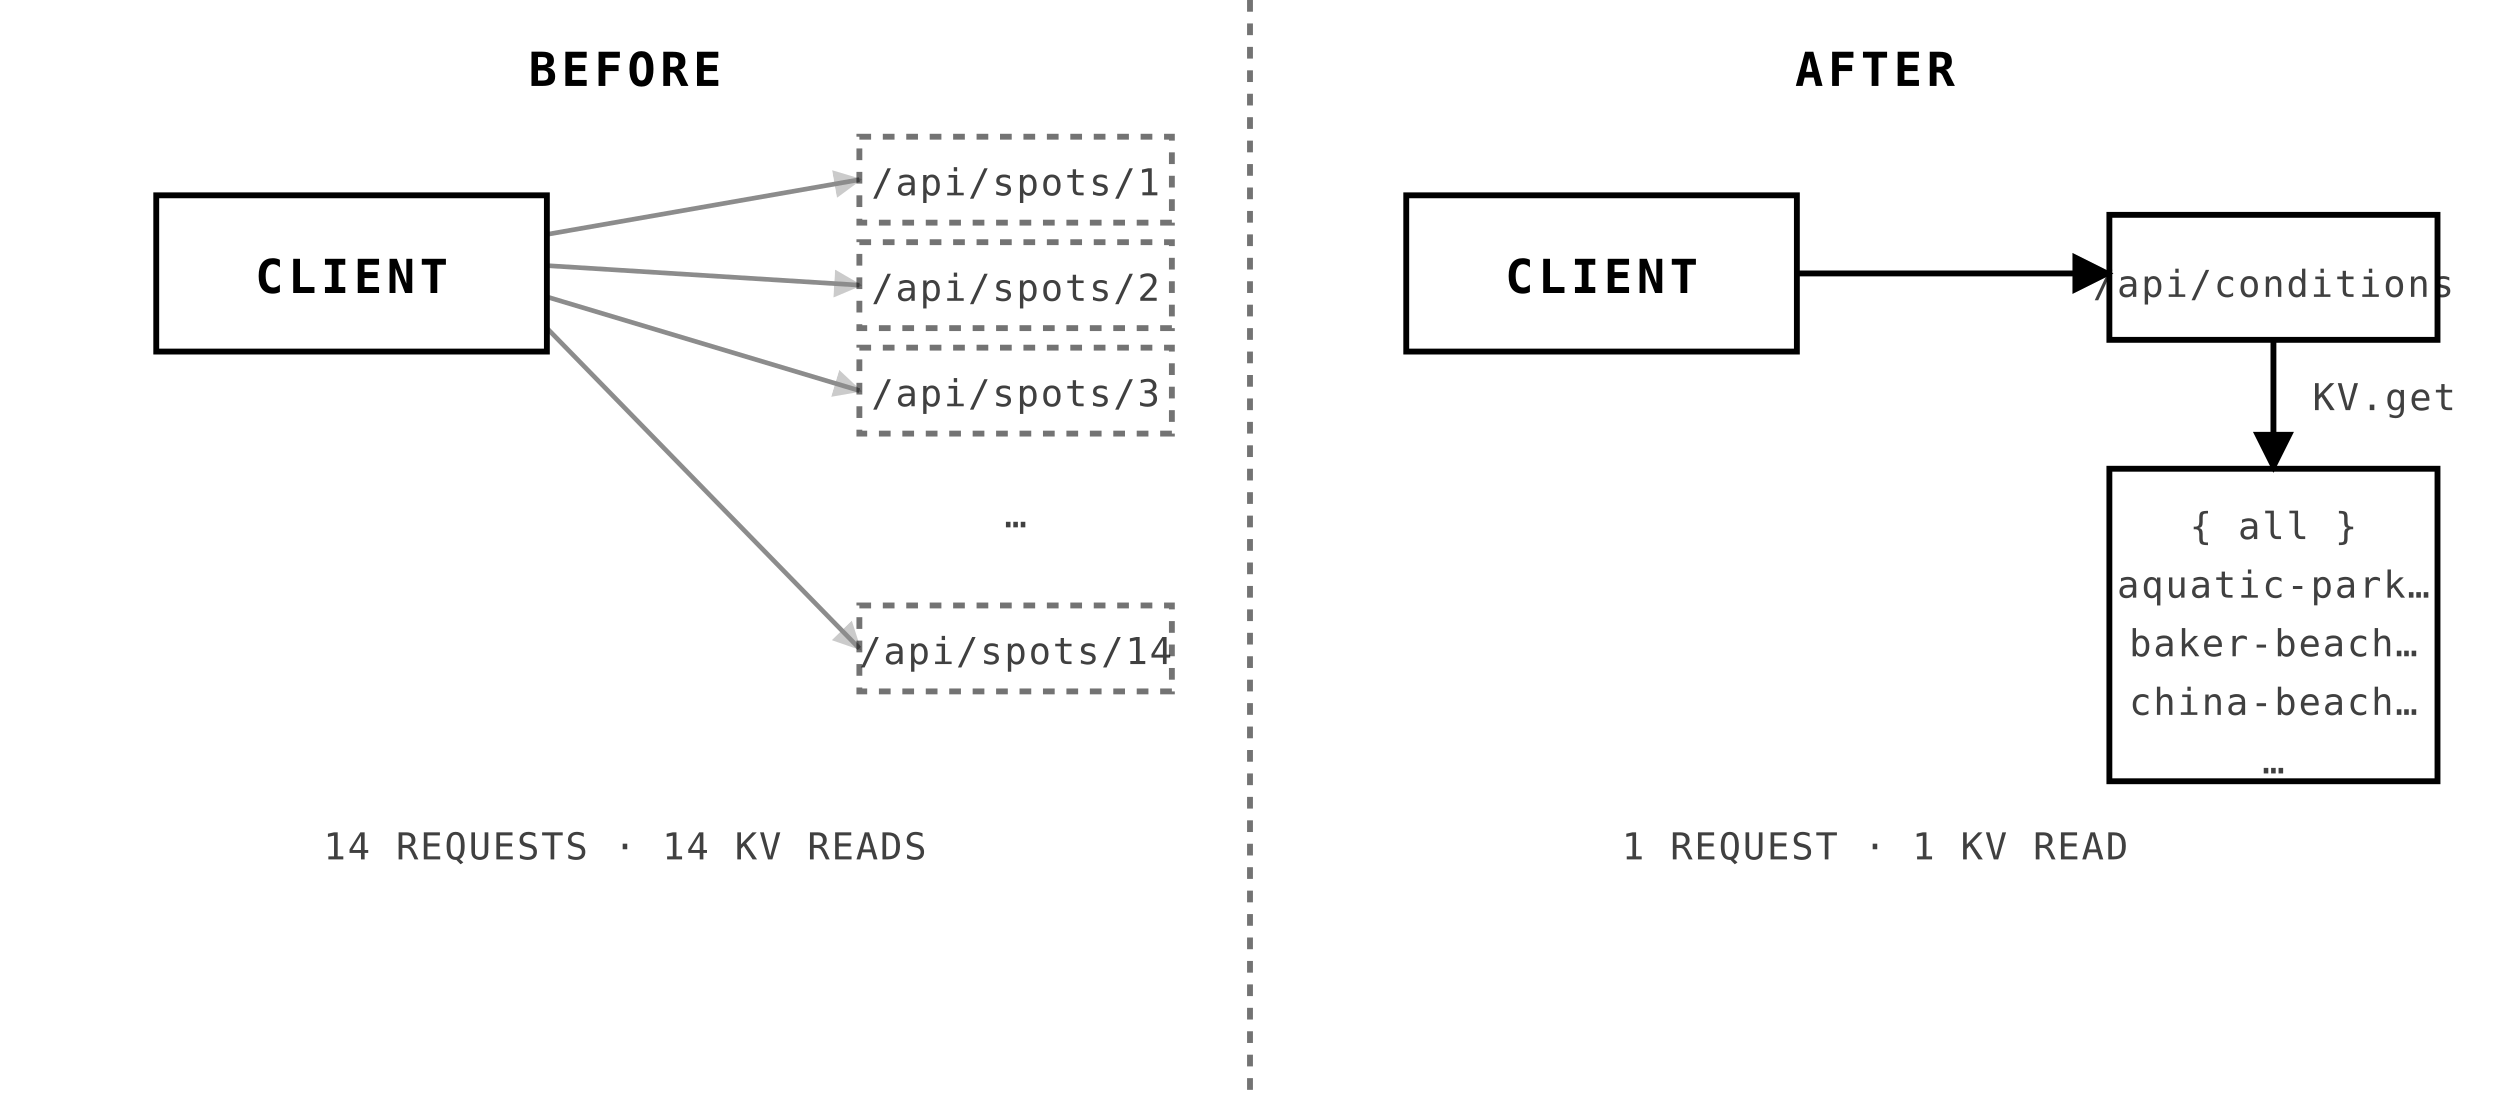
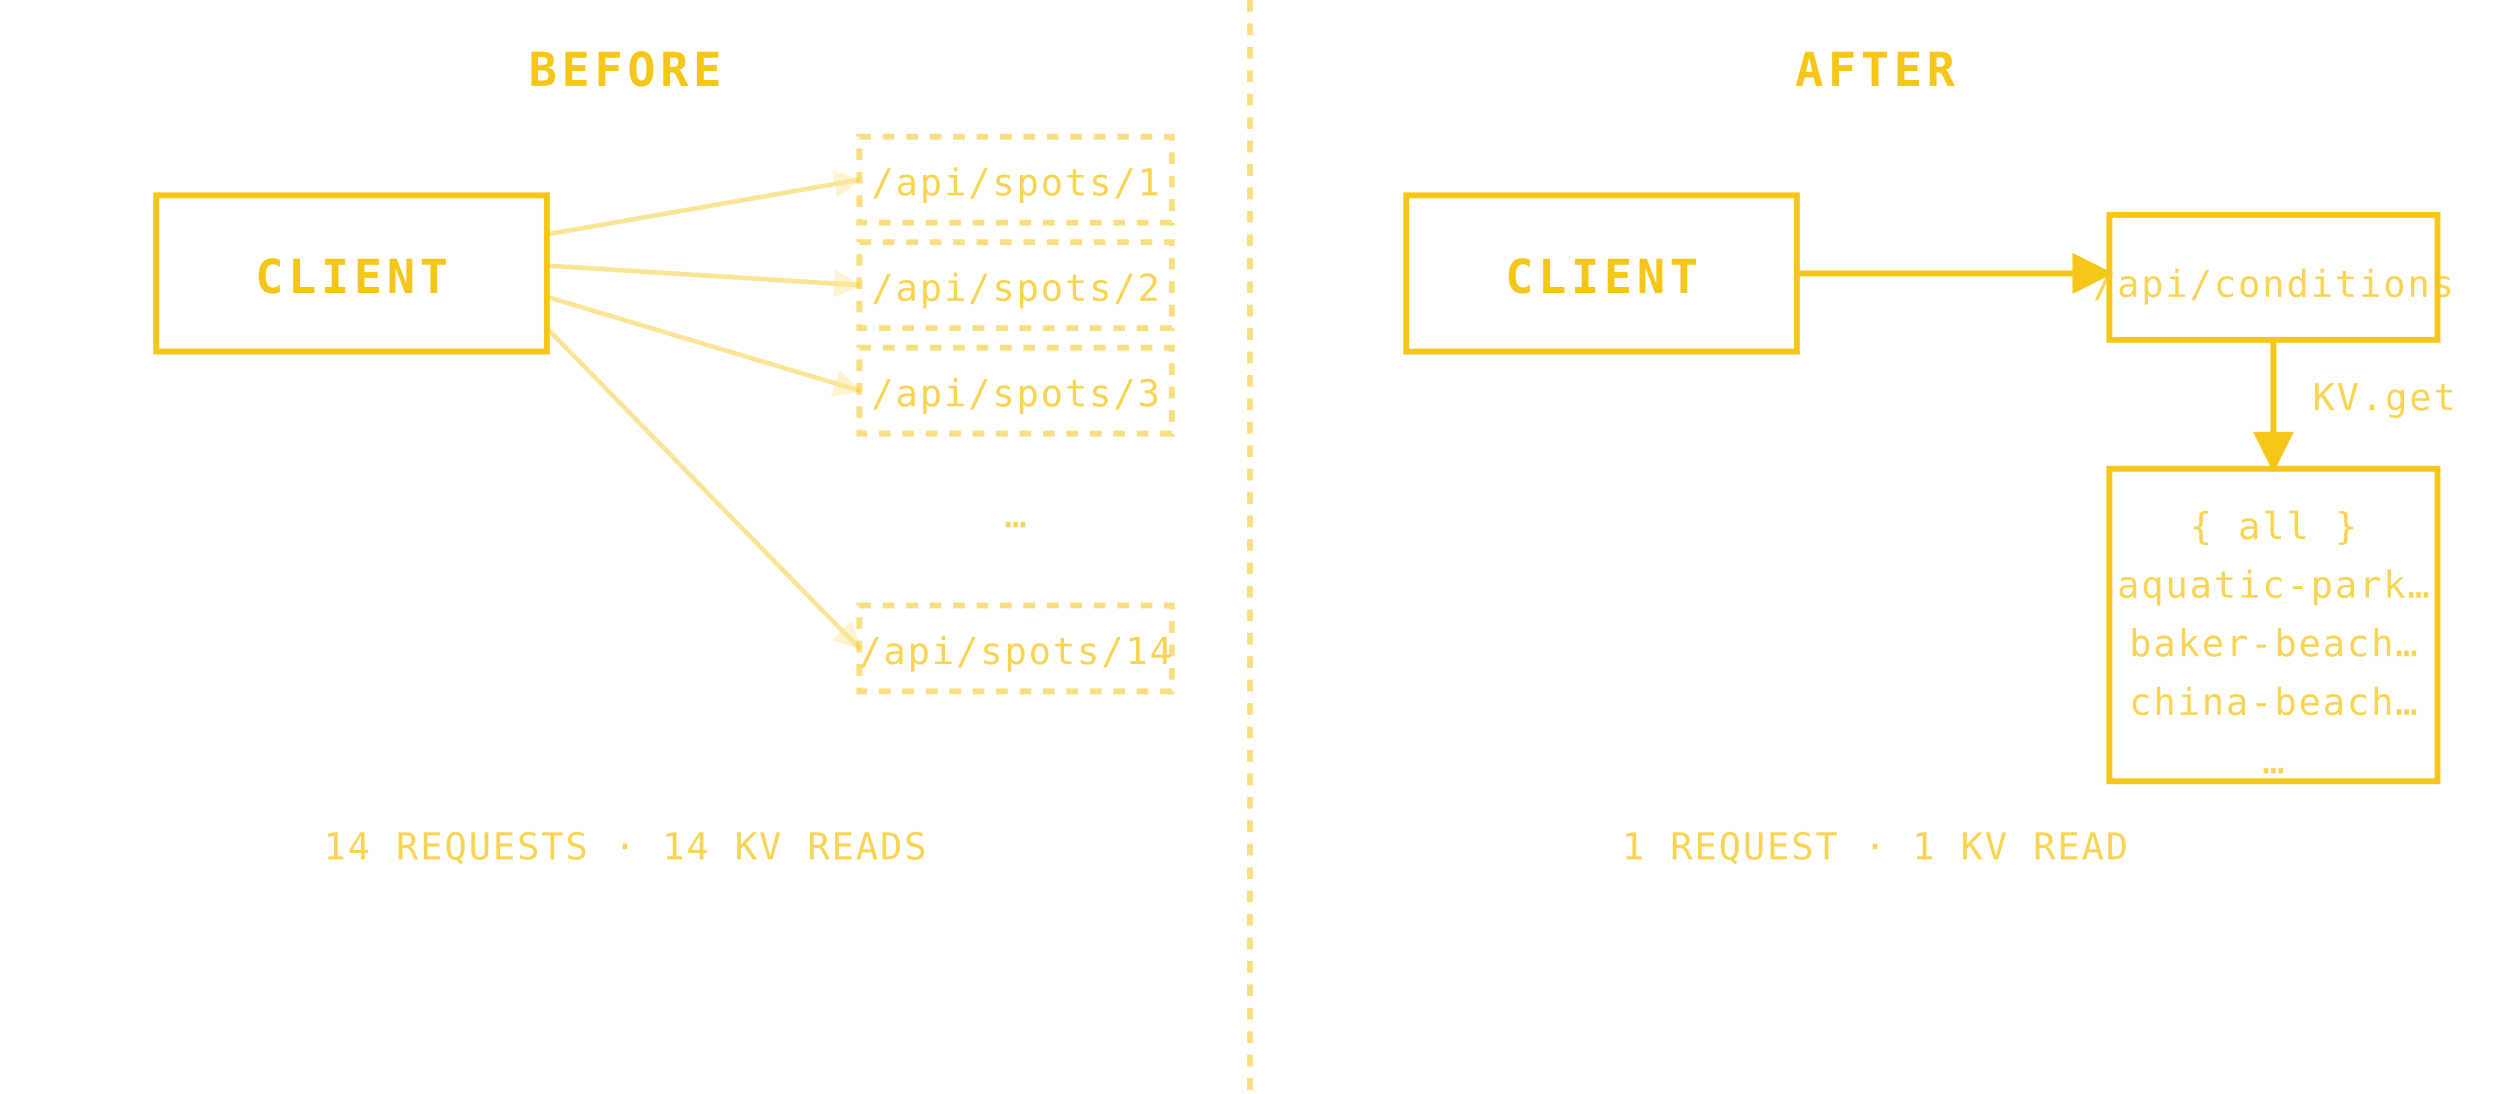
<svg xmlns="http://www.w3.org/2000/svg" viewBox="0 0 640 280" role="img" aria-labelledby="api-title api-desc">
  <style>
-     .b { fill: none; stroke: currentColor; stroke-width: 1.5; }
-     .bd { fill: none; stroke: currentColor; stroke-width: 1.5; stroke-dasharray: 3 3; opacity: 0.55; }
-     .t { fill: currentColor; font-family: ui-monospace, "Share Tech Mono", SFMono-Regular, Menlo, Consolas, monospace; font-size: 11px; letter-spacing: 0.05em; }
+     .b { fill: none; stroke: #f5c518; stroke-width: 1.5; }
+     .bd { fill: none; stroke: #f5c518; stroke-width: 1.5; stroke-dasharray: 3 3; opacity: 0.55; }
+     .t { fill: #f5c518; font-family: ui-monospace, "Share Tech Mono", SFMono-Regular, Menlo, Consolas, monospace; font-size: 11px; letter-spacing: 0.05em; }
    .tl { font-size: 12px; font-weight: 700; letter-spacing: 0.1em; }
    .ts { font-size: 9.5px; opacity: 0.75; }
-     .a { fill: none; stroke: currentColor; stroke-width: 1.5; marker-end: url(#arr); }
-     .ad { fill: none; stroke: currentColor; stroke-width: 1.2; opacity: 0.45; marker-end: url(#arrd); }
+     .a { fill: none; stroke: #f5c518; stroke-width: 1.5; marker-end: url(#arr); }
+     .ad { fill: none; stroke: #f5c518; stroke-width: 1.2; opacity: 0.45; marker-end: url(#arrd); }
  </style>
  <defs>
    <marker id="arr" viewBox="0 0 10 10" refX="9" refY="5" markerWidth="7" markerHeight="7" orient="auto-start-reverse">
-       <path d="M0,0 L10,5 L0,10 z" fill="currentColor" />
+       <path d="M0,0 L10,5 L0,10 z" fill="#f5c518" />
    </marker>
    <marker id="arrd" viewBox="0 0 10 10" refX="9" refY="5" markerWidth="6" markerHeight="6" orient="auto-start-reverse">
-       <path d="M0,0 L10,5 L0,10 z" fill="currentColor" opacity="0.45" />
+       <path d="M0,0 L10,5 L0,10 z" fill="#f5c518" opacity="0.45" />
    </marker>
  </defs>
  <text class="t tl" x="160" y="22" text-anchor="middle">BEFORE</text>
  <text class="t tl" x="480" y="22" text-anchor="middle">AFTER</text>
  <line class="bd" x1="320" y1="0" x2="320" y2="280" />
  <rect class="b" x="40" y="50" width="100" height="40" />
  <text class="t tl" x="90" y="75" text-anchor="middle">CLIENT</text>
  <rect class="bd" x="220" y="35" width="80" height="22" />
  <text class="t ts" x="260" y="50" text-anchor="middle">/api/spots/1</text>
  <rect class="bd" x="220" y="62" width="80" height="22" />
  <text class="t ts" x="260" y="77" text-anchor="middle">/api/spots/2</text>
  <rect class="bd" x="220" y="89" width="80" height="22" />
  <text class="t ts" x="260" y="104" text-anchor="middle">/api/spots/3</text>
  <text class="t ts" x="260" y="135" text-anchor="middle" opacity="0.5">…</text>
  <rect class="bd" x="220" y="155" width="80" height="22" />
  <text class="t ts" x="260" y="170" text-anchor="middle">/api/spots/14</text>
  <line class="ad" x1="140" y1="60" x2="220" y2="46" />
  <line class="ad" x1="140" y1="68" x2="220" y2="73" />
  <line class="ad" x1="140" y1="76" x2="220" y2="100" />
  <line class="ad" x1="140" y1="84" x2="220" y2="166" />
  <text class="t ts" x="160" y="220" text-anchor="middle">14 REQUESTS · 14 KV READS</text>
  <rect class="b" x="360" y="50" width="100" height="40" />
  <text class="t tl" x="410" y="75" text-anchor="middle">CLIENT</text>
  <rect class="b" x="540" y="55" width="84" height="32" />
  <text class="t ts" x="582" y="76" text-anchor="middle">/api/conditions</text>
  <line class="a" x1="460" y1="70" x2="540" y2="70" />
  <rect class="b" x="540" y="120" width="84" height="80" />
  <text class="t ts" x="582" y="138" text-anchor="middle">{ all }</text>
  <text class="t ts" x="582" y="153" text-anchor="middle">aquatic-park…</text>
  <text class="t ts" x="582" y="168" text-anchor="middle">baker-beach…</text>
  <text class="t ts" x="582" y="183" text-anchor="middle">china-beach…</text>
  <text class="t ts" x="582" y="198" text-anchor="middle">…</text>
  <line class="a" x1="582" y1="87" x2="582" y2="120" />
  <text class="t ts" x="592" y="105">KV.get</text>
  <text class="t ts" x="480" y="220" text-anchor="middle">1 REQUEST · 1 KV READ</text>
</svg>
